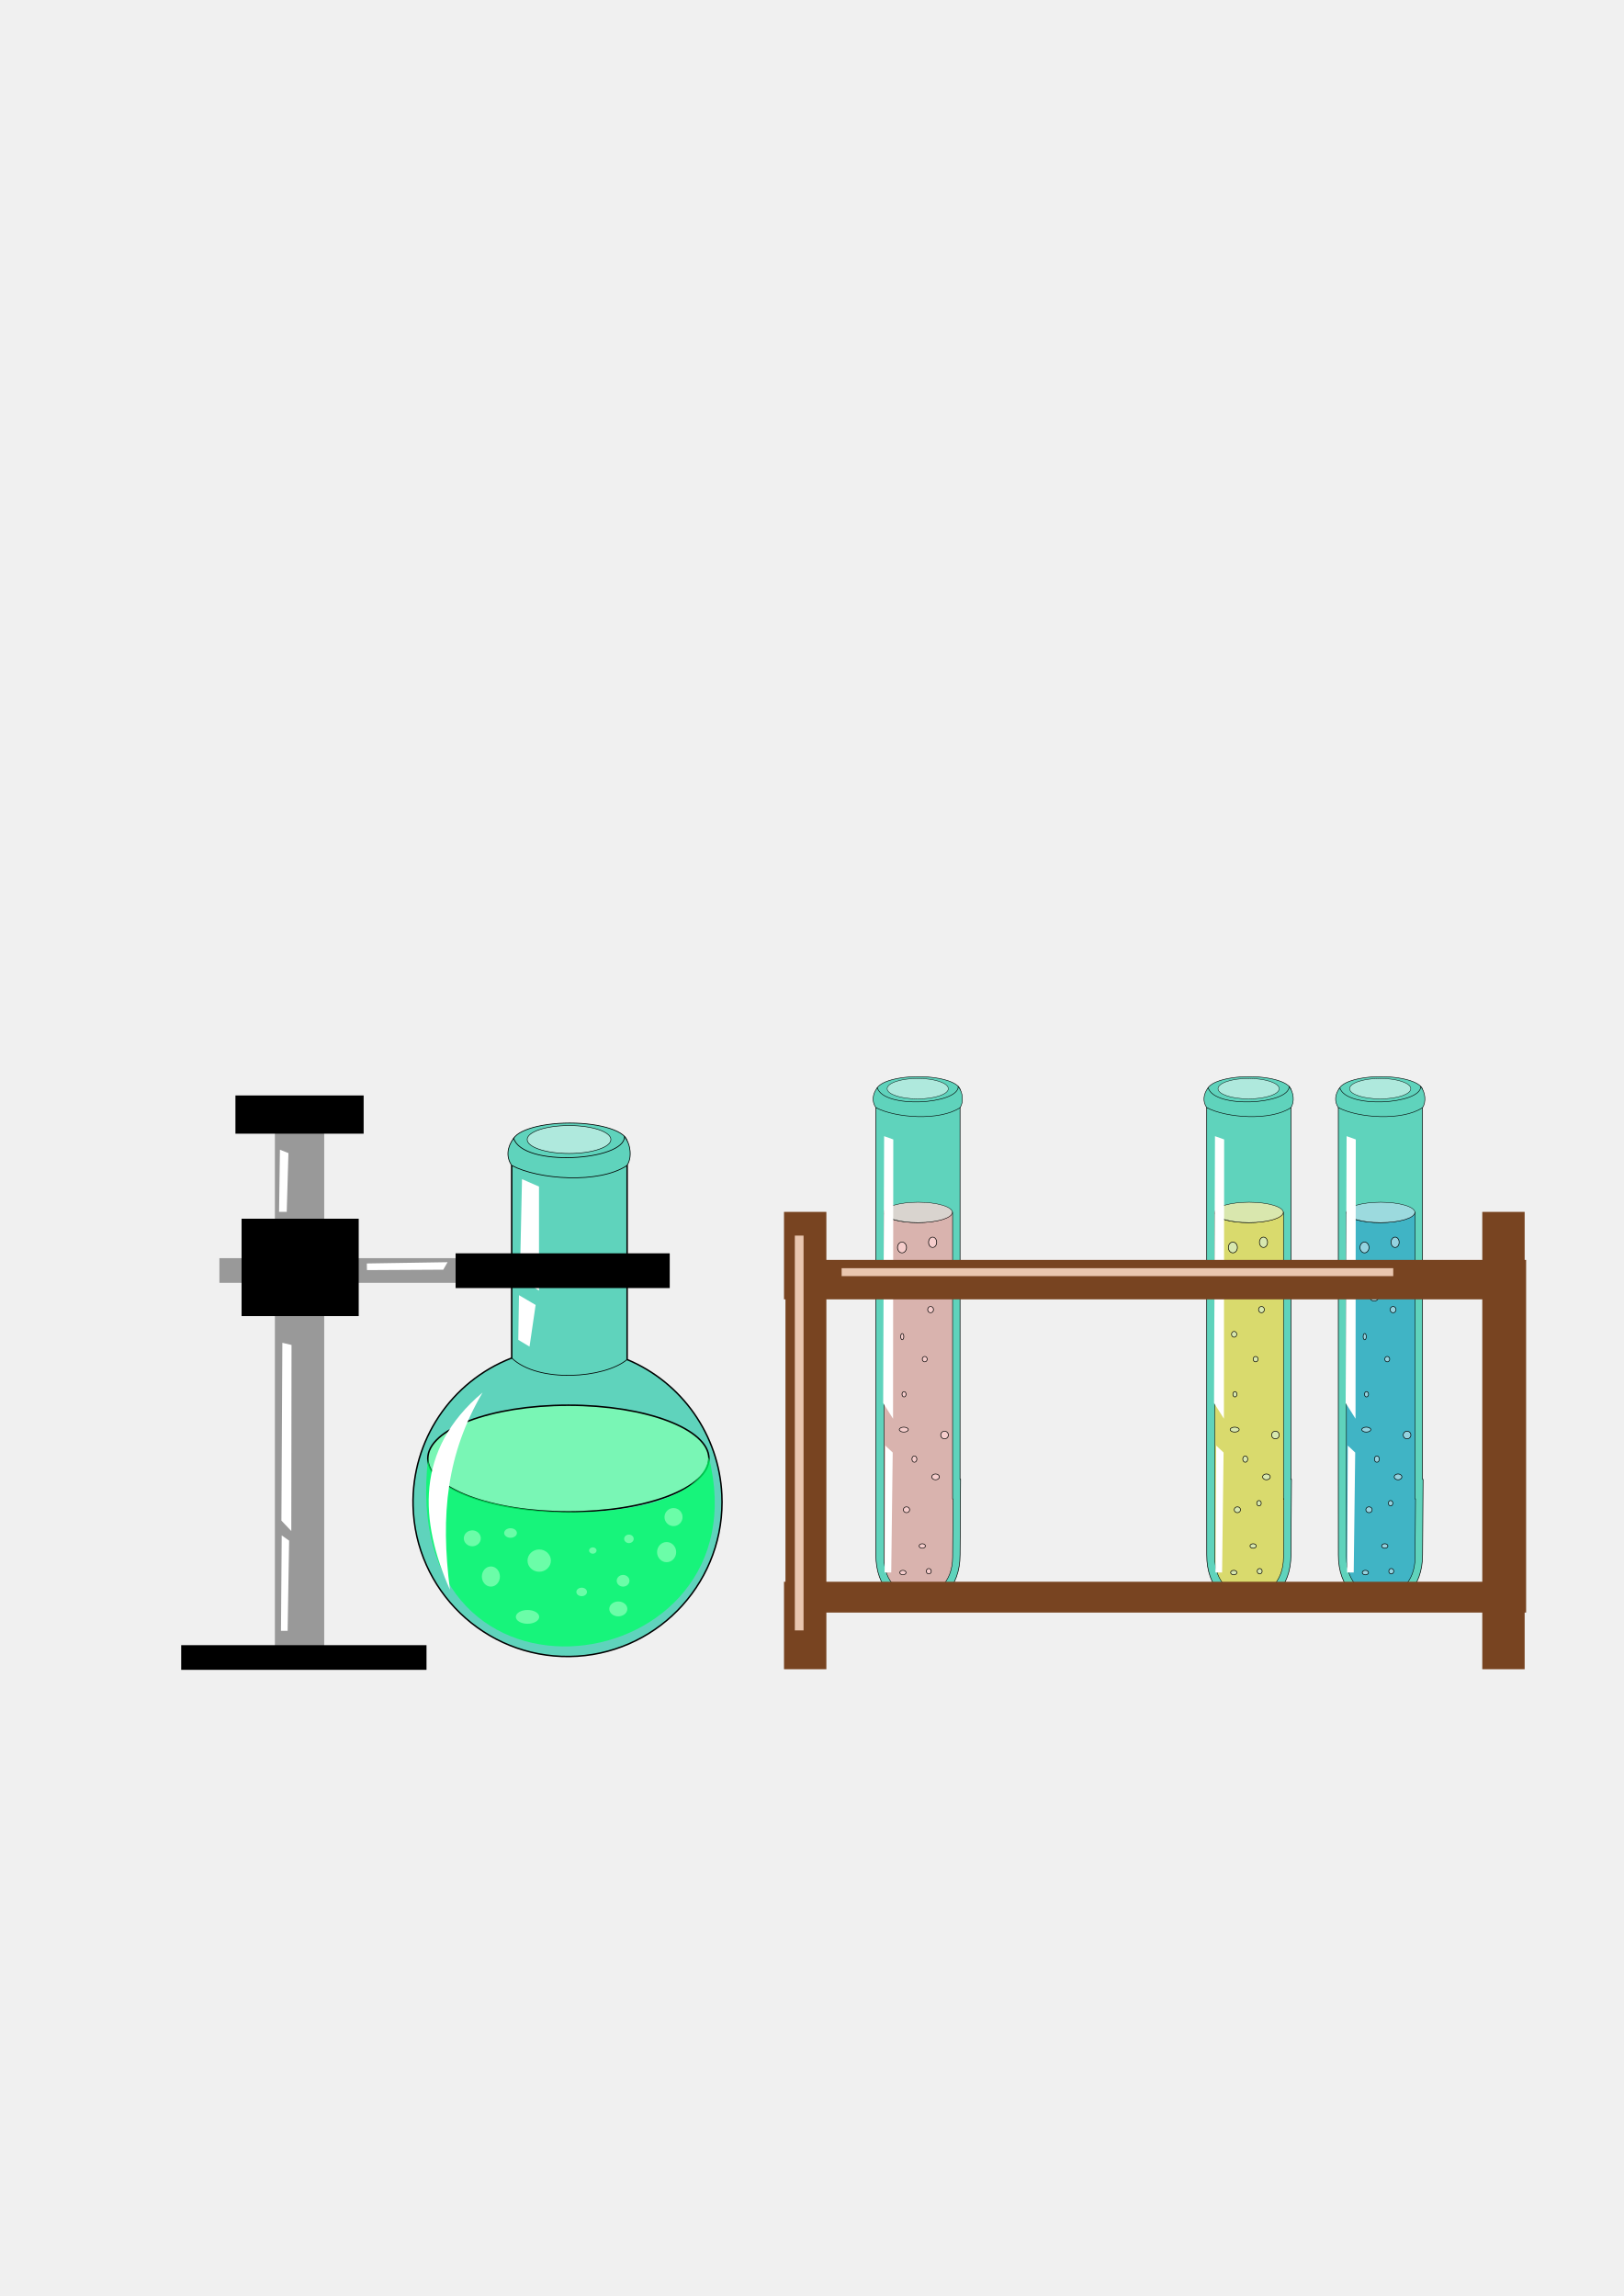
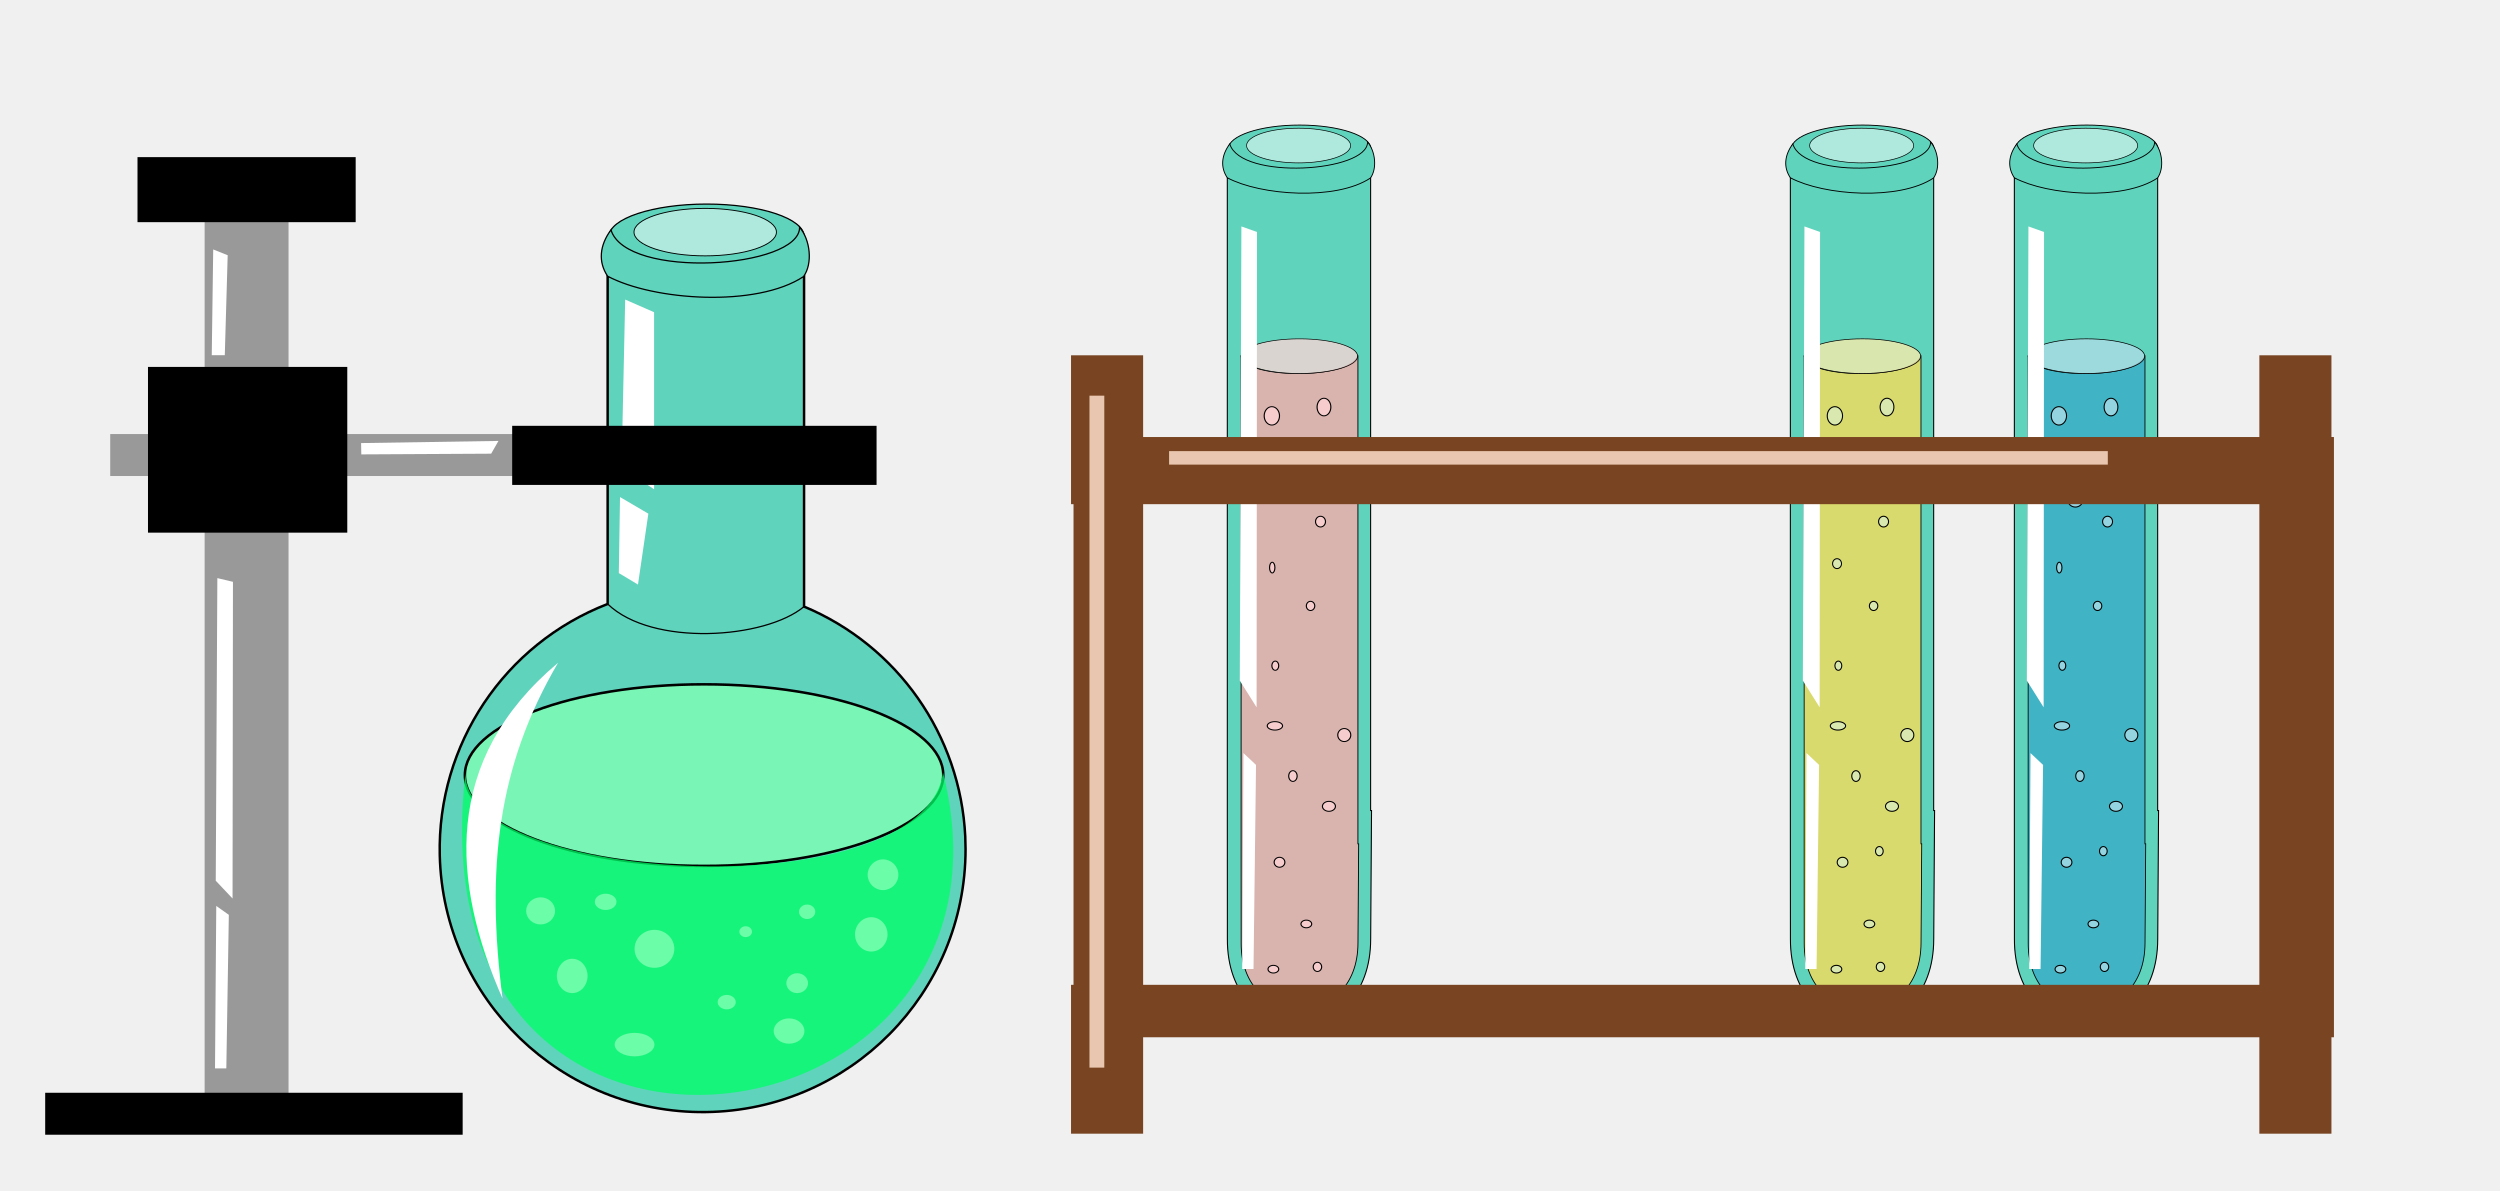
- <svg xmlns="http://www.w3.org/2000/svg" width="210mm" height="297mm" viewBox="0 0 210 297" version="1.1" id="svg3630">
+ <svg xmlns="http://www.w3.org/2000/svg" width="210mm" height="100mm" viewBox="20 140 190 70" version="1.1" id="svg3630">
  <defs id="defs3624">
    <filter style="color-interpolation-filters:sRGB" id="filter4309" x="-0.011" width="1.022" y="-0.003" height="1.006">
      <feGaussianBlur stdDeviation="0.087" id="feGaussianBlur4311" />
    </filter>
  </defs>
  <g id="layer1">
    <g id="g5369" transform="translate(-15.875,7.764093)">
      <g id="g5579" transform="matrix(0.4218132,0,0,0.4218132,23.36599,123.663)">
        <g id="g4772" transform="translate(-43.8322,110.5721)" />
        <g id="g17135">
          <g id="g1205">
            <rect style="fill:#999999;stroke-width:0.265;stroke-linecap:round" id="rect3634" width="15.119" height="167.443" x="50.649" y="38.176" transform="translate(15.875,-7.764093)" />
            <rect style="fill:#000000;stroke-width:0.265;stroke-linecap:round" id="rect3632" width="75.217" height="7.56" x="21.923" y="200.705" transform="translate(15.875,-7.764093)" />
            <rect style="fill:#000000;stroke-width:0.265;stroke-linecap:round" id="rect3636" width="39.31" height="11.717" x="38.554" y="32.128" transform="translate(15.875,-7.764093)" />
            <rect style="fill:#999999;fill-opacity:1;stroke-width:0.265;stroke-linecap:round" id="rect3640" width="129.646" height="7.56" x="33.64" y="82.021" transform="translate(15.875,-7.764093)" />
            <rect style="fill:#000000;stroke-width:0.265;stroke-linecap:round" id="rect3638" width="35.908" height="29.86" x="40.443" y="69.926" transform="translate(15.875,-7.764093)" />
            <g id="g4253" transform="translate(153.7861,46.22435)">
              <g id="g4336" transform="matrix(0.8613418,0,0,0.8613418,-136.4881,-38.30947)">
                <path id="path4245" style="fill:#5fd3bc;fill-opacity:1;stroke:#000000;stroke-width:1.965;stroke-linecap:round;stroke-opacity:1" d="M 534.623,166.318 V 425.449 A 207.874,207.874 0 0 0 401.9,624.227 207.874,207.874 0 0 0 612.188,827.145 207.874,207.874 0 0 0 817.59,619.285 l -0.234,-9.879 A 207.874,207.874 0 0 0 689.912,427.504 V 166.318 Z" transform="scale(0.2645833)" />
                <g id="g4241" transform="translate(-1.7429278e-6,-16.06399)">
                  <ellipse style="fill:#5fd3bc;fill-opacity:1;stroke:#000000;stroke-width:0.265;stroke-linecap:round;stroke-opacity:1" id="path3644" cx="162.152" cy="51.783" rx="20.411" ry="6.804" />
                  <ellipse style="fill:#afe9dd;fill-opacity:1;stroke:#000000;stroke-width:0.193;stroke-linecap:round;stroke-opacity:1" id="path3644-4" cx="161.863" cy="50.846" rx="14.898" ry="4.966" />
                  <path style="fill:#5fd3bc;fill-opacity:1;stroke:#000000;stroke-width:0.265px;stroke-linecap:butt;stroke-linejoin:miter;stroke-opacity:1" d="m 142.15,50.374 c -2.387,3.25 -2.723,6.687 -0.698,9.695 9.557,5.103 31.15,6.597 40.983,0.071 1.951,-2.723 1.418,-7.666 -0.827,-10.31 0.047,8.64 -36.302,11.009 -39.458,0.545 z" id="path3669" />
                </g>
                <ellipse style="fill:#80ffb3;fill-opacity:0.796;stroke:#000000;stroke-width:0.538;stroke-linecap:round;stroke-opacity:1" id="path3644-4-2" cx="161.624" cy="148.365" rx="50.034" ry="18.993" />
                <path style="fill:none;stroke:#000000;stroke-width:0.265px;stroke-linecap:butt;stroke-linejoin:miter;stroke-opacity:1" d="m 141.452,112.567 c 9.32,9.005 33.02,7.304 41.087,0.544" id="path4275" />
                <path style="fill:#00ff66;fill-opacity:0.754;stroke:none;stroke-width:0.265px;stroke-linecap:butt;stroke-linejoin:miter;stroke-opacity:1" d="m 111.719,147.934 c -11.665,98.996 120.25,80.086 99.883,-0.112 -4.091,28.768 -100.345,23.4 -99.883,0.112 z" id="path4277" />
                <ellipse style="fill:#80ffb3;fill-opacity:0.796;stroke:none;stroke-width:0.265;stroke-linecap:round;stroke-opacity:1" id="path4279" cx="196.598" cy="181.68" rx="3.402" ry="3.591" />
                <ellipse style="fill:#80ffb3;fill-opacity:0.796;stroke:none;stroke-width:0.265;stroke-linecap:round;stroke-opacity:1" id="path4281" cx="151.241" cy="184.704" rx="4.158" ry="3.969" />
                <ellipse style="fill:#80ffb3;fill-opacity:0.796;stroke:none;stroke-width:0.265;stroke-linecap:round;stroke-opacity:1" id="path4283" cx="179.4" cy="201.901" rx="3.213" ry="2.646" />
                <ellipse style="fill:#80ffb3;fill-opacity:0.796;stroke:none;stroke-width:0.265;stroke-linecap:round;stroke-opacity:1" id="path4285" cx="170.329" cy="181.113" rx="1.323" ry="1.134" />
                <ellipse style="fill:#80ffb3;fill-opacity:0.796;stroke:none;stroke-width:0.265;stroke-linecap:round;stroke-opacity:1" id="path4287" cx="127.428" cy="176.766" rx="3.024" ry="2.835" />
                <ellipse style="fill:#80ffb3;fill-opacity:0.796;stroke:none;stroke-width:0.265;stroke-linecap:round;stroke-opacity:1" id="path4289" cx="147.083" cy="204.736" rx="4.158" ry="2.457" />
                <ellipse style="fill:#80ffb3;fill-opacity:0.796;stroke:none;stroke-width:0.265;stroke-linecap:round;stroke-opacity:1" id="path4291" cx="181.101" cy="191.885" rx="2.268" ry="2.079" />
                <circle style="fill:#80ffb3;fill-opacity:0.796;stroke:none;stroke-width:0.265;stroke-linecap:round;stroke-opacity:1" id="path4293" cx="199.055" cy="169.206" r="3.213" />
                <ellipse style="fill:#80ffb3;fill-opacity:0.796;stroke:none;stroke-width:0.265;stroke-linecap:round;stroke-opacity:1" id="path4295" cx="141.035" cy="174.876" rx="2.268" ry="1.701" />
                <ellipse style="fill:#80ffb3;fill-opacity:0.796;stroke:none;stroke-width:0.265;stroke-linecap:round;stroke-opacity:1" id="path4297" cx="134.043" cy="190.373" rx="3.213" ry="3.591" />
                <ellipse style="fill:#80ffb3;fill-opacity:0.796;stroke:none;stroke-width:0.265;stroke-linecap:round;stroke-opacity:1" id="path4299" cx="166.36" cy="195.854" rx="1.89" ry="1.512" />
                <ellipse style="fill:#80ffb3;fill-opacity:0.796;stroke:none;stroke-width:0.265;stroke-linecap:round;stroke-opacity:1" id="path4301" cx="183.18" cy="176.955" rx="1.701" ry="1.512" />
                <path style="fill:#ffffff;stroke:none;stroke-width:0.216px;stroke-linecap:butt;stroke-linejoin:miter;stroke-opacity:1" d="m 145.12,48.89 6.048,2.646 V 88.577 l -6.804,-4.536 z" id="path4303" />
                <path style="fill:#ffffff;stroke:none;stroke-width:0.209px;stroke-linecap:butt;stroke-linejoin:miter;stroke-opacity:1" d="m 144.041,90.203 5.928,3.475 -2.171,14.833 -4.007,-2.405 z" id="path4305" />
                <path style="fill:#ffffff;stroke:none;stroke-width:0.265px;stroke-linecap:butt;stroke-linejoin:miter;stroke-opacity:1;filter:url(#filter4309)" d="m 131.085,124.863 c -24.259,20.361 -22.332,45.917 -11.616,70.244 -3.447,-27.055 -1.117,-48.523 11.616,-70.244 z" id="path4307" />
              </g>
            </g>
            <rect style="fill:#000000;stroke-width:0.185;stroke-linecap:round" id="rect3642" width="65.653" height="10.649" x="106.062" y="80.538" transform="translate(15.875,-7.764093)" />
            <path style="fill:#ffffff;stroke:none;stroke-width:0.194px;stroke-linecap:butt;stroke-linejoin:miter;stroke-opacity:1" d="m 52.941,107.977 2.812,0.668 -0.072,57.062 -3.028,-3.207 z" id="path4338" transform="translate(15.875,-7.764093)" />
            <path style="fill:#ffffff;stroke:none;stroke-width:0.199px;stroke-linecap:butt;stroke-linejoin:miter;stroke-opacity:1" d="m 52.745,167.043 2.266,1.604 -0.453,27.662 h -2.039 z" id="path4340" transform="translate(15.875,-7.764093)" />
            <path style="fill:#ffffff;stroke:none;stroke-width:0.172px;stroke-linecap:butt;stroke-linejoin:miter;stroke-opacity:1" d="m 52.195,48.759 2.609,1.044 -0.522,18.016 h -2.348 z" id="path4340-5" transform="translate(15.875,-7.764093)" />
            <path style="fill:#ffffff;stroke:none;stroke-width:0.183px;stroke-linecap:butt;stroke-linejoin:miter;stroke-opacity:1" d="m 103.592,83.259 -1.316,2.299 -23.399,0.129 -0.036,-2.039 z" id="path4340-4" transform="translate(15.875,-7.764093)" />
            <g id="g4253-7" transform="translate(294.377,9.043273)">
              <g id="g4336-8" transform="matrix(0.8613418,0,0,0.8613418,-136.4881,-38.30947)">
                <g id="g4654" transform="matrix(1.119791,0,0,1,-147.7629,51.34223)" style="fill:#ffaaaa;fill-opacity:0.758">
                  <g id="g4717" transform="matrix(0.730625,0,0,0.730625,44.22785,36.8424)" />
                </g>
              </g>
            </g>
            <g id="g1076">
              <g id="g1045">
                <g id="g1015">
                  <g id="g986">
                    <g id="g8215" transform="translate(-43.8322,110.5721)">
                      <path id="rect4590" style="fill:#5fd3bc;fill-opacity:1;stroke:#000000;stroke-width:0.996;stroke-linecap:round;stroke-opacity:1" d="M 1042.062,-39.77 V 550 l 0.061,119.557 c -0.58,106.372 133.625,106.759 133.565,0 L 1176.477,550 h -0.85 V -39.77 Z" transform="matrix(0.1933112,0,0,0.1933112,93.17555,-74.80195)" />
                      <ellipse style="fill:#5fd3bc;fill-opacity:1;stroke:#000000;stroke-width:0.265;stroke-linecap:round;stroke-opacity:1" id="path3644-7-7" transform="matrix(0.6293179,0,0,0.6293179,210.0953,-96.19181)" cx="155.008" cy="13.487" rx="20.411" ry="6.804" />
                      <ellipse style="fill:#afe9dd;fill-opacity:1;stroke:#000000;stroke-width:0.193;stroke-linecap:round;stroke-opacity:1" id="path3644-4-1-3" transform="matrix(0.6293179,0,0,0.6293179,210.0953,-96.19181)" cx="154.718" cy="12.55" rx="14.898" ry="4.966" />
                      <path style="fill:#5fd3bc;fill-opacity:1;stroke:#000000;stroke-width:0.265px;stroke-linecap:butt;stroke-linejoin:miter;stroke-opacity:1" d="m 135.006,12.078 c -2.387,3.25 -2.723,6.687 -0.698,9.695 9.557,5.103 31.15,6.597 40.983,0.071 1.951,-2.723 1.418,-7.666 -0.827,-10.31 0.047,8.64 -36.302,11.009 -39.458,0.545 z" id="path3669-0-0" transform="matrix(0.6293179,0,0,0.6293179,210.0953,-96.19181)" />
                      <path id="rect4590-8" style="fill:#ffaaaa;fill-opacity:0.758;stroke:#000000;stroke-width:0.229;stroke-linecap:round;stroke-opacity:1" d="M 255.425,21.258 V 161.127 l 0.014,28.354 c -0.13,25.227 29.878,25.319 29.864,0 l 0.176,-28.354 H 285.289 V 21.258 c -1.504,7.101 -29.802,6.866 -29.864,0 z" transform="matrix(0.7047044,0,0,0.6293179,117.1054,-63.88122)" />
                      <ellipse style="fill:#ffd5d5;fill-opacity:0.758;stroke:#000000;stroke-width:0.193;stroke-linecap:round;stroke-opacity:1" id="path3644-4-1-3-7" transform="matrix(0.7047044,0,0,0.6293179,117.1054,-63.88122)" cx="270.321" cy="21.51" rx="14.898" ry="4.966" />
                      <ellipse style="fill:#ffd5d5;fill-opacity:0.758;stroke:#000000;stroke-width:0.291;stroke-linecap:round;stroke-opacity:1" id="path4656" transform="matrix(0.7047044,0,0,0.6293179,117.1054,-63.88122)" cx="263.283" cy="38.597" rx="1.959" ry="2.633" />
                      <ellipse style="fill:#ffd5d5;fill-opacity:0.758;stroke:#000000;stroke-width:0.291;stroke-linecap:round;stroke-opacity:1" id="path4658" transform="matrix(0.7047044,0,0,0.6293179,117.1054,-63.88122)" cx="276.607" cy="36.073" rx="1.763" ry="2.523" />
                      <circle style="fill:#ffd5d5;fill-opacity:0.758;stroke:#000000;stroke-width:0.291;stroke-linecap:round;stroke-opacity:1" id="path4660" d="m 269.357,62.842 a 1.861,1.865 0 0 1 -1.839,1.865 1.861,1.865 0 0 1 -1.883,-1.821 1.861,1.865 0 0 1 1.795,-1.908 1.861,1.865 0 0 1 1.926,1.775" transform="matrix(0.7047044,0,0,0.6293179,117.1054,-63.88122)" />
                      <circle style="fill:#ffd5d5;fill-opacity:0.758;stroke:#000000;stroke-width:0.291;stroke-linecap:round;stroke-opacity:1" id="path4662" d="m 277.39,49.221 a 2.057,3.164 0 0 1 -2.033,3.164 2.057,3.164 0 0 1 -2.081,-3.089 2.057,3.164 0 0 1 1.983,-3.238 2.057,3.164 0 0 1 2.128,3.012" transform="matrix(0.7047044,0,0,0.6293179,117.1054,-63.88122)" />
                      <ellipse style="fill:#ffd5d5;fill-opacity:0.758;stroke:#000000;stroke-width:0.291;stroke-linecap:round;stroke-opacity:1" id="path4664" transform="matrix(0.7047044,0,0,0.6293179,117.1054,-63.88122)" cx="275.725" cy="68.875" rx="1.274" ry="1.536" />
                      <ellipse style="fill:#ffd5d5;fill-opacity:0.758;stroke:#000000;stroke-width:0.291;stroke-linecap:round;stroke-opacity:1" id="path4666" transform="matrix(0.7047044,0,0,0.6293179,117.1054,-63.88122)" cx="263.381" cy="82.04" rx="0.686" ry="1.536" />
                      <ellipse style="fill:#ffd5d5;fill-opacity:0.758;stroke:#000000;stroke-width:0.291;stroke-linecap:round;stroke-opacity:1" id="path4668" transform="matrix(0.7047044,0,0,0.6293179,117.1054,-63.88122)" cx="273.178" cy="93.011" rx="1.078" ry="1.316" />
                      <ellipse style="fill:#ffd5d5;fill-opacity:0.758;stroke:#000000;stroke-width:0.291;stroke-linecap:round;stroke-opacity:1" id="path4670" transform="matrix(0.7047044,0,0,0.6293179,117.1054,-63.88122)" cx="264.165" cy="110.125" rx="0.882" ry="1.316" />
                      <ellipse style="fill:#ffd5d5;fill-opacity:0.758;stroke:#000000;stroke-width:0.291;stroke-linecap:round;stroke-opacity:1" id="path4672" transform="matrix(0.7047044,0,0,0.6293179,117.1054,-63.88122)" cx="281.799" cy="129.981" rx="1.665" ry="1.865" />
                      <ellipse style="fill:#ffd5d5;fill-opacity:0.758;stroke:#000000;stroke-width:0.291;stroke-linecap:round;stroke-opacity:1" id="path4674" transform="matrix(0.7047044,0,0,0.6293179,117.1054,-63.88122)" cx="264.067" cy="127.348" rx="1.959" ry="1.207" />
                      <ellipse style="fill:#ffd5d5;fill-opacity:0.758;stroke:#000000;stroke-width:0.291;stroke-linecap:round;stroke-opacity:1" id="path4676" transform="matrix(0.7047044,0,0,0.6293179,117.1054,-63.88122)" cx="268.671" cy="141.72" rx="1.078" ry="1.536" />
                      <circle style="fill:#ffd5d5;fill-opacity:0.758;stroke:#000000;stroke-width:0.291;stroke-linecap:round;stroke-opacity:1" id="path4678" d="m 275.627,163.222 a 0.98,1.316 0 0 1 -0.968,1.316 0.98,1.316 0 0 1 -0.991,-1.285 0.98,1.316 0 0 1 0.944,-1.347 0.98,1.316 0 0 1 1.014,1.253" transform="matrix(0.7047044,0,0,0.6293179,117.1054,-63.88122)" />
                      <ellipse style="fill:#ffd5d5;fill-opacity:0.758;stroke:#000000;stroke-width:0.291;stroke-linecap:round;stroke-opacity:1" id="path4680" transform="matrix(0.7047044,0,0,0.6293179,117.1054,-63.88122)" cx="265.242" cy="166.404" rx="1.372" ry="1.426" />
                      <ellipse style="fill:#ffd5d5;fill-opacity:0.758;stroke:#000000;stroke-width:0.291;stroke-linecap:round;stroke-opacity:1" id="path4682" transform="matrix(0.7047044,0,0,0.6293179,117.1054,-63.88122)" cx="272.1" cy="184.066" rx="1.372" ry="1.097" />
                      <ellipse style="fill:#ffd5d5;fill-opacity:0.758;stroke:#000000;stroke-width:0.291;stroke-linecap:round;stroke-opacity:1" id="path4684" transform="matrix(0.7047044,0,0,0.6293179,117.1054,-63.88122)" cx="263.675" cy="197.012" rx="1.372" ry="1.097" />
                      <ellipse style="fill:#ffd5d5;fill-opacity:0.758;stroke:#000000;stroke-width:0.291;stroke-linecap:round;stroke-opacity:1" id="path4686" transform="matrix(0.7047044,0,0,0.6293179,117.1054,-63.88122)" cx="274.941" cy="196.353" rx="1.078" ry="1.316" />
                      <ellipse style="fill:#ffd5d5;fill-opacity:0.758;stroke:#000000;stroke-width:0.291;stroke-linecap:round;stroke-opacity:1" id="path4688" transform="matrix(0.7047044,0,0,0.6293179,117.1054,-63.88122)" cx="277.88" cy="150.387" rx="1.665" ry="1.426" />
                      <path style="fill:#ffffff;stroke:none;stroke-width:0.238px;stroke-linecap:butt;stroke-linejoin:miter;stroke-opacity:1" d="m 297.155,-73.724 2.812,1.003 -0.072,85.643 -3.028,-4.814 z" id="path4338-3" />
                      <path style="fill:#ffffff;stroke:none;stroke-width:0.229px;stroke-linecap:butt;stroke-linejoin:miter;stroke-opacity:1" d="m 297.526,21.164 2.266,2.132 -0.453,36.773 h -2.039 z" id="path4340-0" />
                    </g>
                  </g>
                </g>
              </g>
            </g>
            <g id="g5283" transform="translate(-74.30093,45.11594)">
              <path id="rect4590-6" style="fill:#5fd3bc;fill-opacity:1;stroke:#000000;stroke-width:0.193;stroke-linecap:round;stroke-opacity:1" d="m 466.892,-17.034 v 114.009 l 0.012,23.112 c -0.112,20.563 25.831,20.638 25.82,0 l 0.152,-23.112 h -0.164 v -114.009 z" />
              <ellipse style="fill:#5fd3bc;fill-opacity:1;stroke:#000000;stroke-width:0.167;stroke-linecap:round;stroke-opacity:1" id="path3644-7-7-2" cx="479.918" cy="-22.248" rx="12.845" ry="4.282" />
              <ellipse style="fill:#afe9dd;fill-opacity:1;stroke:#000000;stroke-width:0.122;stroke-linecap:round;stroke-opacity:1" id="path3644-4-1-3-3" cx="479.736" cy="-22.837" rx="9.376" ry="3.125" />
              <path style="fill:#5fd3bc;fill-opacity:1;stroke:#000000;stroke-width:0.167px;stroke-linecap:butt;stroke-linejoin:miter;stroke-opacity:1" d="m 467.331,-23.134 c -1.502,2.045 -1.713,4.209 -0.439,6.101 6.015,3.212 19.603,4.152 25.791,0.045 1.228,-1.713 0.892,-4.824 -0.52,-6.488 0.03,5.437 -22.846,6.928 -24.831,0.343 z" id="path3669-0-0-3" />
              <path id="rect4590-8-2" style="fill:#37abc8;fill-opacity:0.758;stroke:#000000;stroke-width:0.153;stroke-linecap:round;stroke-opacity:1" d="m 469.378,14.953 v 88.022 l 0.01,17.844 c -0.091,15.876 21.055,15.934 21.046,0 l 0.124,-17.844 h -0.134 V 14.953 c -1.06,4.469 -21.002,4.321 -21.046,0 z" />
              <ellipse style="fill:#afdde9;fill-opacity:0.758;stroke:#000000;stroke-width:0.129;stroke-linecap:round;stroke-opacity:1" id="path3644-4-1-3-7-8" cx="479.876" cy="15.111" rx="10.499" ry="3.125" />
              <ellipse style="fill:#afdde9;fill-opacity:0.758;stroke:#000000;stroke-width:0.194;stroke-linecap:round;stroke-opacity:1" id="path4656-7" cx="474.916" cy="25.864" rx="1.381" ry="1.657" />
              <ellipse style="fill:#afdde9;fill-opacity:0.758;stroke:#000000;stroke-width:0.194;stroke-linecap:round;stroke-opacity:1" id="path4658-43" cx="484.305" cy="24.277" rx="1.243" ry="1.588" />
              <ellipse style="fill:#afdde9;fill-opacity:0.758;stroke:#000000;stroke-width:0.194;stroke-linecap:round;stroke-opacity:1" id="path4660-2" cx="477.885" cy="41.122" rx="1.312" ry="1.174" />
              <ellipse style="fill:#afdde9;fill-opacity:0.758;stroke:#000000;stroke-width:0.194;stroke-linecap:round;stroke-opacity:1" id="path4662-9" cx="483.408" cy="32.551" rx="1.45" ry="1.991" />
              <ellipse style="fill:#afdde9;fill-opacity:0.758;stroke:#000000;stroke-width:0.194;stroke-linecap:round;stroke-opacity:1" id="path4664-1" cx="483.684" cy="44.919" rx="0.898" ry="0.967" />
              <ellipse style="fill:#afdde9;fill-opacity:0.758;stroke:#000000;stroke-width:0.194;stroke-linecap:round;stroke-opacity:1" id="path4666-7" cx="474.985" cy="53.204" rx="0.483" ry="0.967" />
              <ellipse style="fill:#afdde9;fill-opacity:0.758;stroke:#000000;stroke-width:0.194;stroke-linecap:round;stroke-opacity:1" id="path4668-8" cx="481.889" cy="60.108" rx="0.759" ry="0.828" />
              <ellipse style="fill:#afdde9;fill-opacity:0.758;stroke:#000000;stroke-width:0.194;stroke-linecap:round;stroke-opacity:1" id="path4670-8" cx="475.537" cy="70.878" rx="0.621" ry="0.828" />
              <ellipse style="fill:#afdde9;fill-opacity:0.758;stroke:#000000;stroke-width:0.194;stroke-linecap:round;stroke-opacity:1" id="path4672-5" cx="487.965" cy="83.375" rx="1.174" ry="1.174" />
              <ellipse style="fill:#afdde9;fill-opacity:0.758;stroke:#000000;stroke-width:0.194;stroke-linecap:round;stroke-opacity:1" id="path4674-9" cx="475.468" cy="81.718" rx="1.381" ry="0.759" />
              <ellipse style="fill:#afdde9;fill-opacity:0.758;stroke:#000000;stroke-width:0.194;stroke-linecap:round;stroke-opacity:1" id="path4676-5" cx="478.713" cy="90.762" rx="0.759" ry="0.967" />
              <ellipse style="fill:#afdde9;fill-opacity:0.758;stroke:#000000;stroke-width:0.194;stroke-linecap:round;stroke-opacity:1" id="path4678-1" cx="482.925" cy="104.294" rx="0.69" ry="0.828" />
              <ellipse style="fill:#afdde9;fill-opacity:0.758;stroke:#000000;stroke-width:0.194;stroke-linecap:round;stroke-opacity:1" id="path4680-5" cx="476.297" cy="106.296" rx="0.967" ry="0.898" />
              <ellipse style="fill:#afdde9;fill-opacity:0.758;stroke:#000000;stroke-width:0.194;stroke-linecap:round;stroke-opacity:1" id="path4682-4" cx="481.13" cy="117.411" rx="0.967" ry="0.69" />
              <ellipse style="fill:#afdde9;fill-opacity:0.758;stroke:#000000;stroke-width:0.194;stroke-linecap:round;stroke-opacity:1" id="path4684-3" cx="475.192" cy="125.558" rx="0.967" ry="0.69" />
              <ellipse style="fill:#afdde9;fill-opacity:0.758;stroke:#000000;stroke-width:0.194;stroke-linecap:round;stroke-opacity:1" id="path4686-3" cx="483.132" cy="125.144" rx="0.759" ry="0.828" />
              <ellipse style="fill:#afdde9;fill-opacity:0.758;stroke:#000000;stroke-width:0.194;stroke-linecap:round;stroke-opacity:1" id="path4688-8" cx="485.203" cy="96.216" rx="1.174" ry="0.898" />
              <path style="fill:#ffffff;stroke:none;stroke-width:0.238px;stroke-linecap:butt;stroke-linejoin:miter;stroke-opacity:1" d="m 469.429,-8.268 2.812,1.003 -0.072,85.643 -3.028,-4.814 z" id="path4338-3-5" />
              <path style="fill:#ffffff;stroke:none;stroke-width:0.229px;stroke-linecap:butt;stroke-linejoin:miter;stroke-opacity:1" d="m 469.8,86.621 2.266,2.132 -0.453,36.773 h -2.039 z" id="path4340-0-5" />
            </g>
            <g id="g4772-2" transform="translate(175.7485,84.45852)">
              <g id="g5129" transform="translate(-118.1331,26.11361)">
                <path id="rect4590-7" style="fill:#5fd3bc;fill-opacity:1;stroke:#000000;stroke-width:0.193;stroke-linecap:round;stroke-opacity:1" d="M 294.618,-82.49 V 31.519 l 0.012,23.112 c -0.112,20.563 25.831,20.638 25.82,0 l 0.152,-23.112 H 320.437 V -82.49 Z" />
                <ellipse style="fill:#5fd3bc;fill-opacity:1;stroke:#000000;stroke-width:0.167;stroke-linecap:round;stroke-opacity:1" id="path3644-7-7-7" cx="307.644" cy="-87.704" rx="12.845" ry="4.282" />
                <ellipse style="fill:#afe9dd;fill-opacity:1;stroke:#000000;stroke-width:0.122;stroke-linecap:round;stroke-opacity:1" id="path3644-4-1-3-0" cx="307.462" cy="-88.294" rx="9.376" ry="3.125" />
                <path style="fill:#5fd3bc;fill-opacity:1;stroke:#000000;stroke-width:0.167px;stroke-linecap:butt;stroke-linejoin:miter;stroke-opacity:1" d="m 295.057,-88.591 c -1.502,2.045 -1.713,4.209 -0.439,6.101 6.015,3.212 19.603,4.152 25.791,0.045 1.228,-1.713 0.892,-4.824 -0.52,-6.488 0.03,5.437 -22.846,6.928 -24.831,0.343 z" id="path3669-0-0-7" />
                <path id="rect4590-8-3" style="fill:#ffdd55;fill-opacity:0.758;stroke:#000000;stroke-width:0.153;stroke-linecap:round;stroke-opacity:1" d="m 297.104,-50.503 v 88.022 l 0.01,17.844 c -0.091,15.876 21.055,15.934 21.046,0 l 0.124,-17.844 h -0.134 v -88.022 c -1.06,4.469 -21.002,4.321 -21.046,0 z" />
                <ellipse style="fill:#ffeeaa;fill-opacity:0.758;stroke:#000000;stroke-width:0.129;stroke-linecap:round;stroke-opacity:1" id="path3644-4-1-3-7-3" cx="307.602" cy="-50.345" rx="10.499" ry="3.125" />
                <ellipse style="fill:#d8e8af;fill-opacity:1;stroke:#000000;stroke-width:0.194;stroke-linecap:round;stroke-opacity:1" id="path4656-0" cx="302.642" cy="-39.592" rx="1.381" ry="1.657" />
                <ellipse style="fill:#d8e8af;fill-opacity:1;stroke:#000000;stroke-width:0.194;stroke-linecap:round;stroke-opacity:1" id="path4658-4" cx="312.031" cy="-41.18" rx="1.243" ry="1.588" />
                <circle style="fill:#d8e8af;fill-opacity:1;stroke:#000000;stroke-width:0.194;stroke-linecap:round;stroke-opacity:1" id="path4660-9" d="m 306.923,-24.334 a 1.312,1.174 0 0 1 -1.296,1.174 1.312,1.174 0 0 1 -1.327,-1.146 1.312,1.174 0 0 1 1.265,-1.201 1.312,1.174 0 0 1 1.357,1.117" />
                <circle style="fill:#d8e8af;fill-opacity:1;stroke:#000000;stroke-width:0.194;stroke-linecap:round;stroke-opacity:1" id="path4662-6" d="m 312.584,-32.906 a 1.45,1.991 0 0 1 -1.433,1.991 1.45,1.991 0 0 1 -1.467,-1.944 1.45,1.991 0 0 1 1.398,-2.037 1.45,1.991 0 0 1 1.5,1.896" />
                <ellipse style="fill:#d8e8af;fill-opacity:1;stroke:#000000;stroke-width:0.194;stroke-linecap:round;stroke-opacity:1" id="path4664-8" cx="311.41" cy="-20.537" rx="0.898" ry="0.967" />
                <ellipse style="fill:#d8e8af;fill-opacity:1;stroke:#000000;stroke-width:0.186;stroke-linecap:round;stroke-opacity:1" id="path4666-2" cx="303.028" cy="-12.965" rx="0.804" ry="0.891" />
                <ellipse style="fill:#d8e8af;fill-opacity:1;stroke:#000000;stroke-width:0.194;stroke-linecap:round;stroke-opacity:1" id="path4668-9" cx="309.615" cy="-5.348" rx="0.759" ry="0.828" />
                <ellipse style="fill:#d8e8af;fill-opacity:1;stroke:#000000;stroke-width:0.194;stroke-linecap:round;stroke-opacity:1" id="path4670-5" cx="303.263" cy="5.422" rx="0.621" ry="0.828" />
                <ellipse style="fill:#d8e8af;fill-opacity:1;stroke:#000000;stroke-width:0.194;stroke-linecap:round;stroke-opacity:1" id="path4672-9" cx="315.691" cy="17.918" rx="1.174" ry="1.174" />
                <ellipse style="fill:#d8e8af;fill-opacity:1;stroke:#000000;stroke-width:0.194;stroke-linecap:round;stroke-opacity:1" id="path4674-3" cx="303.194" cy="16.261" rx="1.381" ry="0.759" />
                <ellipse style="fill:#d8e8af;fill-opacity:1;stroke:#000000;stroke-width:0.194;stroke-linecap:round;stroke-opacity:1" id="path4676-3" cx="306.439" cy="25.306" rx="0.759" ry="0.967" />
                <ellipse style="fill:#d8e8af;fill-opacity:1;stroke:#000000;stroke-width:0.194;stroke-linecap:round;stroke-opacity:1" id="path4678-4" cx="310.651" cy="38.837" rx="0.69" ry="0.828" />
                <ellipse style="fill:#d8e8af;fill-opacity:1;stroke:#000000;stroke-width:0.194;stroke-linecap:round;stroke-opacity:1" id="path4680-6" cx="304.023" cy="40.84" rx="0.967" ry="0.898" />
                <ellipse style="fill:#d8e8af;fill-opacity:1;stroke:#000000;stroke-width:0.194;stroke-linecap:round;stroke-opacity:1" id="path4682-3" cx="308.856" cy="51.955" rx="0.967" ry="0.69" />
                <ellipse style="fill:#d8e8af;fill-opacity:1;stroke:#000000;stroke-width:0.194;stroke-linecap:round;stroke-opacity:1" id="path4684-5" cx="302.918" cy="60.102" rx="0.967" ry="0.69" />
                <ellipse style="fill:#d8e8af;fill-opacity:1;stroke:#000000;stroke-width:0.194;stroke-linecap:round;stroke-opacity:1" id="path4686-0" cx="310.858" cy="59.687" rx="0.759" ry="0.828" />
                <ellipse style="fill:#d8e8af;fill-opacity:1;stroke:#000000;stroke-width:0.194;stroke-linecap:round;stroke-opacity:1" id="path4688-4" cx="312.929" cy="30.76" rx="1.174" ry="0.898" />
                <path style="fill:#ffffff;stroke:none;stroke-width:0.238px;stroke-linecap:butt;stroke-linejoin:miter;stroke-opacity:1" d="m 297.155,-73.724 2.812,1.003 -0.072,85.643 -3.028,-4.814 z" id="path4338-3-2" />
                <path style="fill:#ffffff;fill-opacity:1;stroke:none;stroke-width:0.229px;stroke-linecap:butt;stroke-linejoin:miter;stroke-opacity:1" d="m 297.526,21.164 2.266,2.132 -0.453,36.773 h -2.039 z" id="path4340-0-4" />
              </g>
            </g>
            <path id="rect4371" style="fill:#784421;fill-opacity:1;stroke:none;stroke-width:0.225;stroke-linecap:round;stroke-opacity:1" d="m 222.628,60.069 v 26.821 h 0.448 v 86.602 h -0.448 v 26.821 h 12.99 v -17.372 h 201.114 v 17.372 h 12.99 v -17.372 h 0.448 V 74.794 h -0.448 V 60.069 h -12.99 V 74.794 H 235.618 V 60.069 Z m 12.99,26.821 H 436.732 V 173.491 H 235.618 Z" />
            <rect style="fill:#e9c6af;fill-opacity:1;stroke:none;stroke-width:0.265;stroke-linecap:round;stroke-opacity:1" id="rect5419" width="2.673" height="121.073" x="225.949" y="67.339" />
            <rect style="fill:#e9c6af;fill-opacity:1;stroke:none;stroke-width:0.265;stroke-linecap:round;stroke-opacity:1" id="rect5421" width="169.134" height="2.433" x="240.295" y="77.333" />
          </g>
        </g>
      </g>
    </g>
  </g>
</svg>
